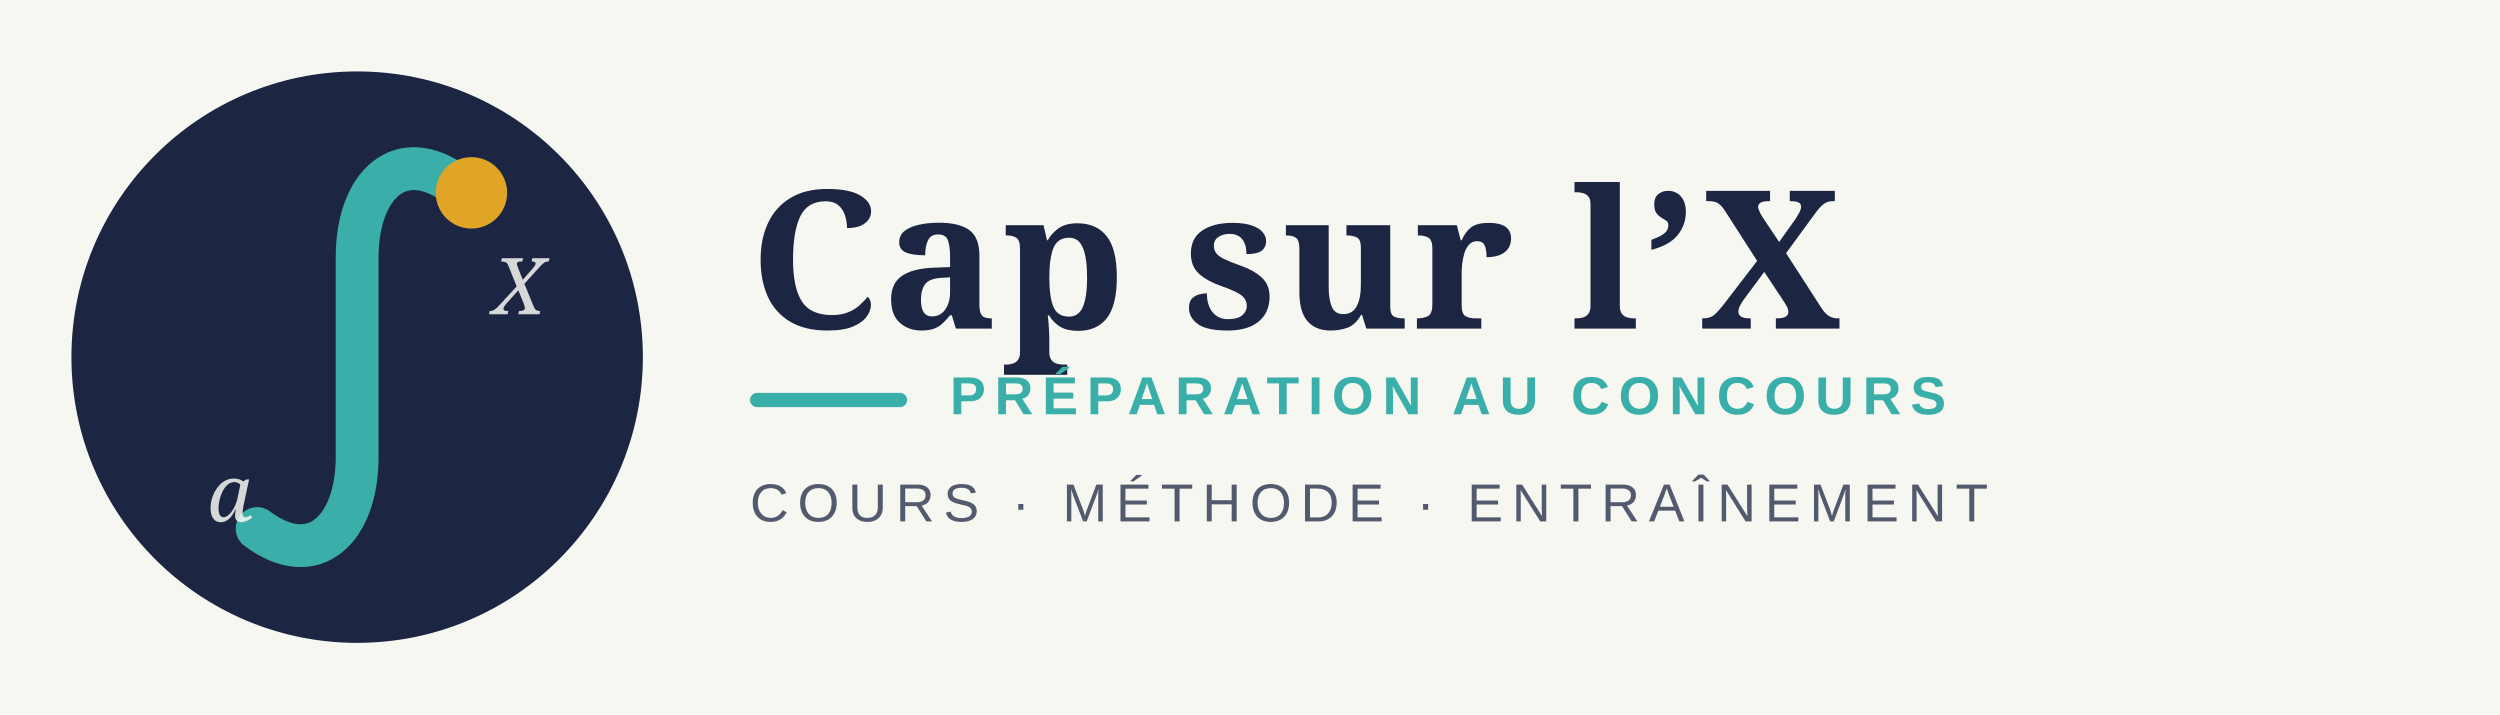
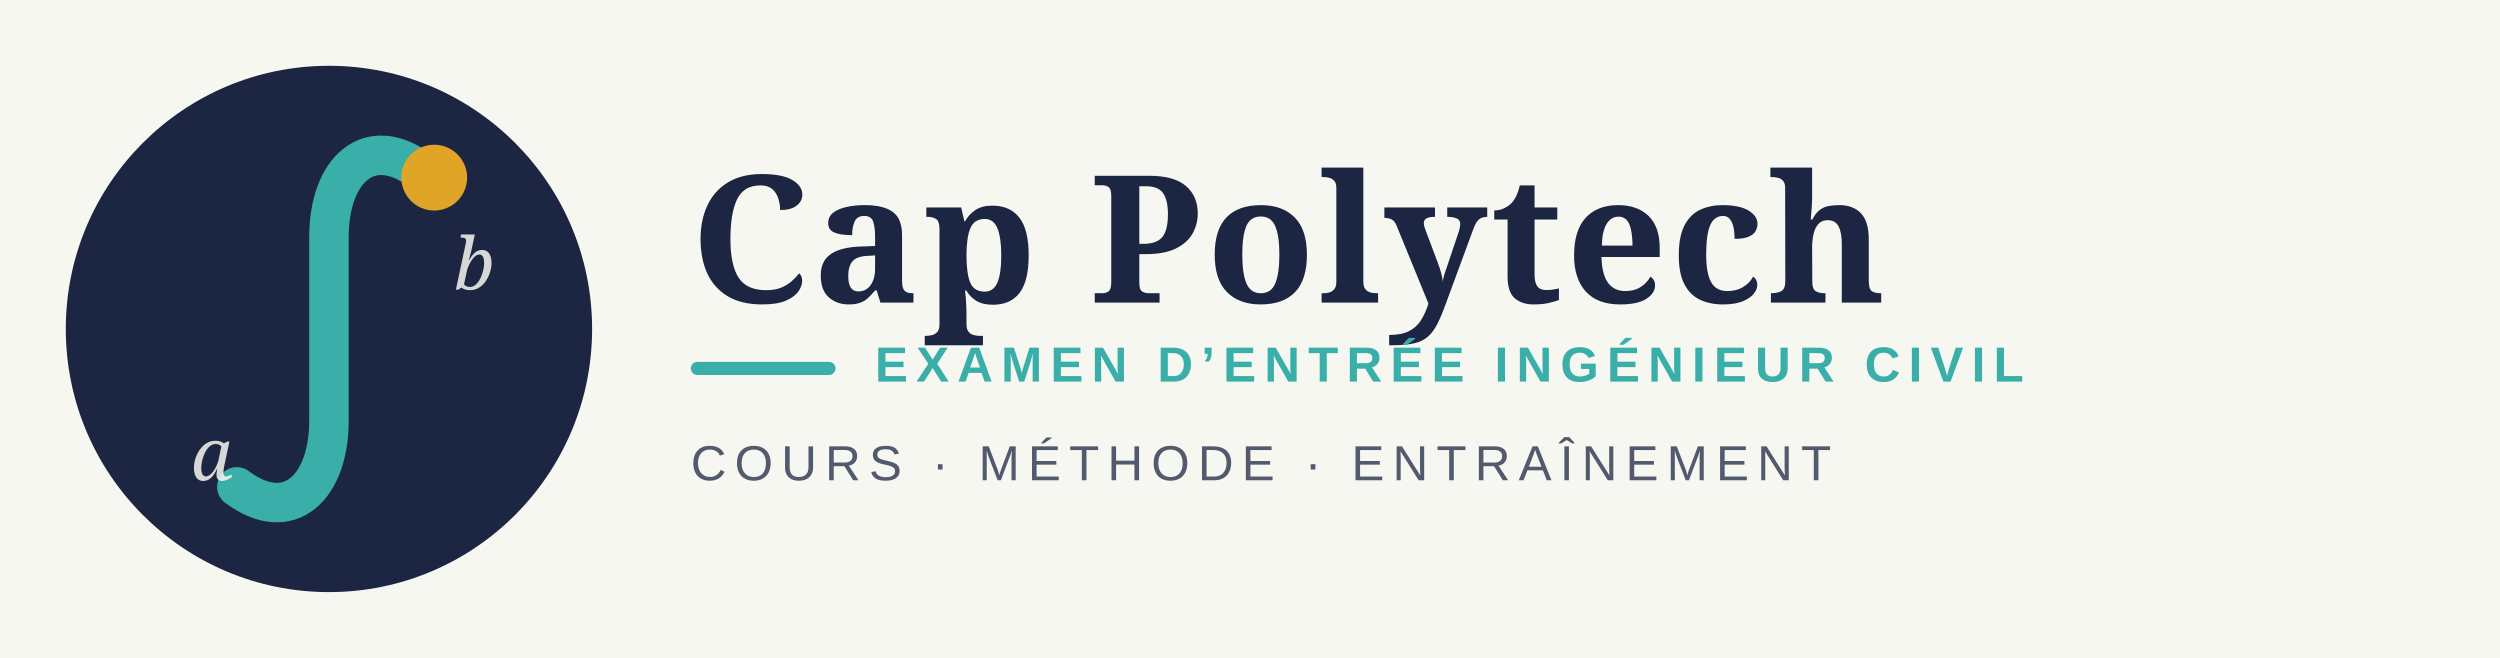
- <svg xmlns="http://www.w3.org/2000/svg" viewBox="0 0 700 200" width="700" height="200">
-   <rect width="700" height="200" fill="#F7F7F2" />
+ <svg xmlns="http://www.w3.org/2000/svg" viewBox="0 0 760 200" width="760" height="200">
+   <rect width="760" height="200" fill="#F7F7F2" />
  <circle cx="100" cy="100" r="80" fill="#1C2541" />
  <path d="M128 52 C 112 40, 100 52, 100 72 L 100 128 C 100 148, 88 160, 72 148" stroke="#3AAFA9" stroke-width="12" stroke-linecap="round" fill="none" />
  <circle cx="132" cy="54" r="10" fill="#E0A526" />
  <text x="58" y="146" font-family="Georgia, 'Playfair Display', serif" font-style="italic" font-size="22" fill="#F7F7F2" opacity="0.85">a</text>
-   <text x="138" y="88" font-family="Georgia, 'Playfair Display', serif" font-style="italic" font-size="22" fill="#F7F7F2" opacity="0.85">X</text>
-   <text x="210" y="92" font-family="Georgia, 'Playfair Display', serif" font-size="54" font-weight="700" fill="#1C2541" letter-spacing="1">Cap sur l’X</text>
+   <text x="138" y="88" font-family="Georgia, 'Playfair Display', serif" font-style="italic" font-size="22" fill="#F7F7F2" opacity="0.85">b</text>
+   <text x="210" y="92" font-family="Georgia, 'Playfair Display', serif" font-size="54" font-weight="700" fill="#1C2541" letter-spacing="1">Cap Polytech</text>
  <rect x="210" y="110" width="44" height="4" rx="2" fill="#3AAFA9" />
-   <text x="266" y="116" font-family="'Montserrat', 'Helvetica Neue', Arial, sans-serif" font-size="15" font-weight="600" fill="#3AAFA9" letter-spacing="2.5">PRÉPARATION AU CONCOURS</text>
+   <text x="266" y="116" font-family="'Montserrat', 'Helvetica Neue', Arial, sans-serif" font-size="15" font-weight="600" fill="#3AAFA9" letter-spacing="2.5">EXAMEN D’ENTRÉE INGÉNIEUR CIVIL</text>
  <text x="210" y="146" font-family="'Montserrat', 'Helvetica Neue', Arial, sans-serif" font-size="15" font-weight="500" fill="#1C2541" opacity="0.75" letter-spacing="2.5">COURS · MÉTHODE · ENTRAÎNEMENT</text>
</svg>
